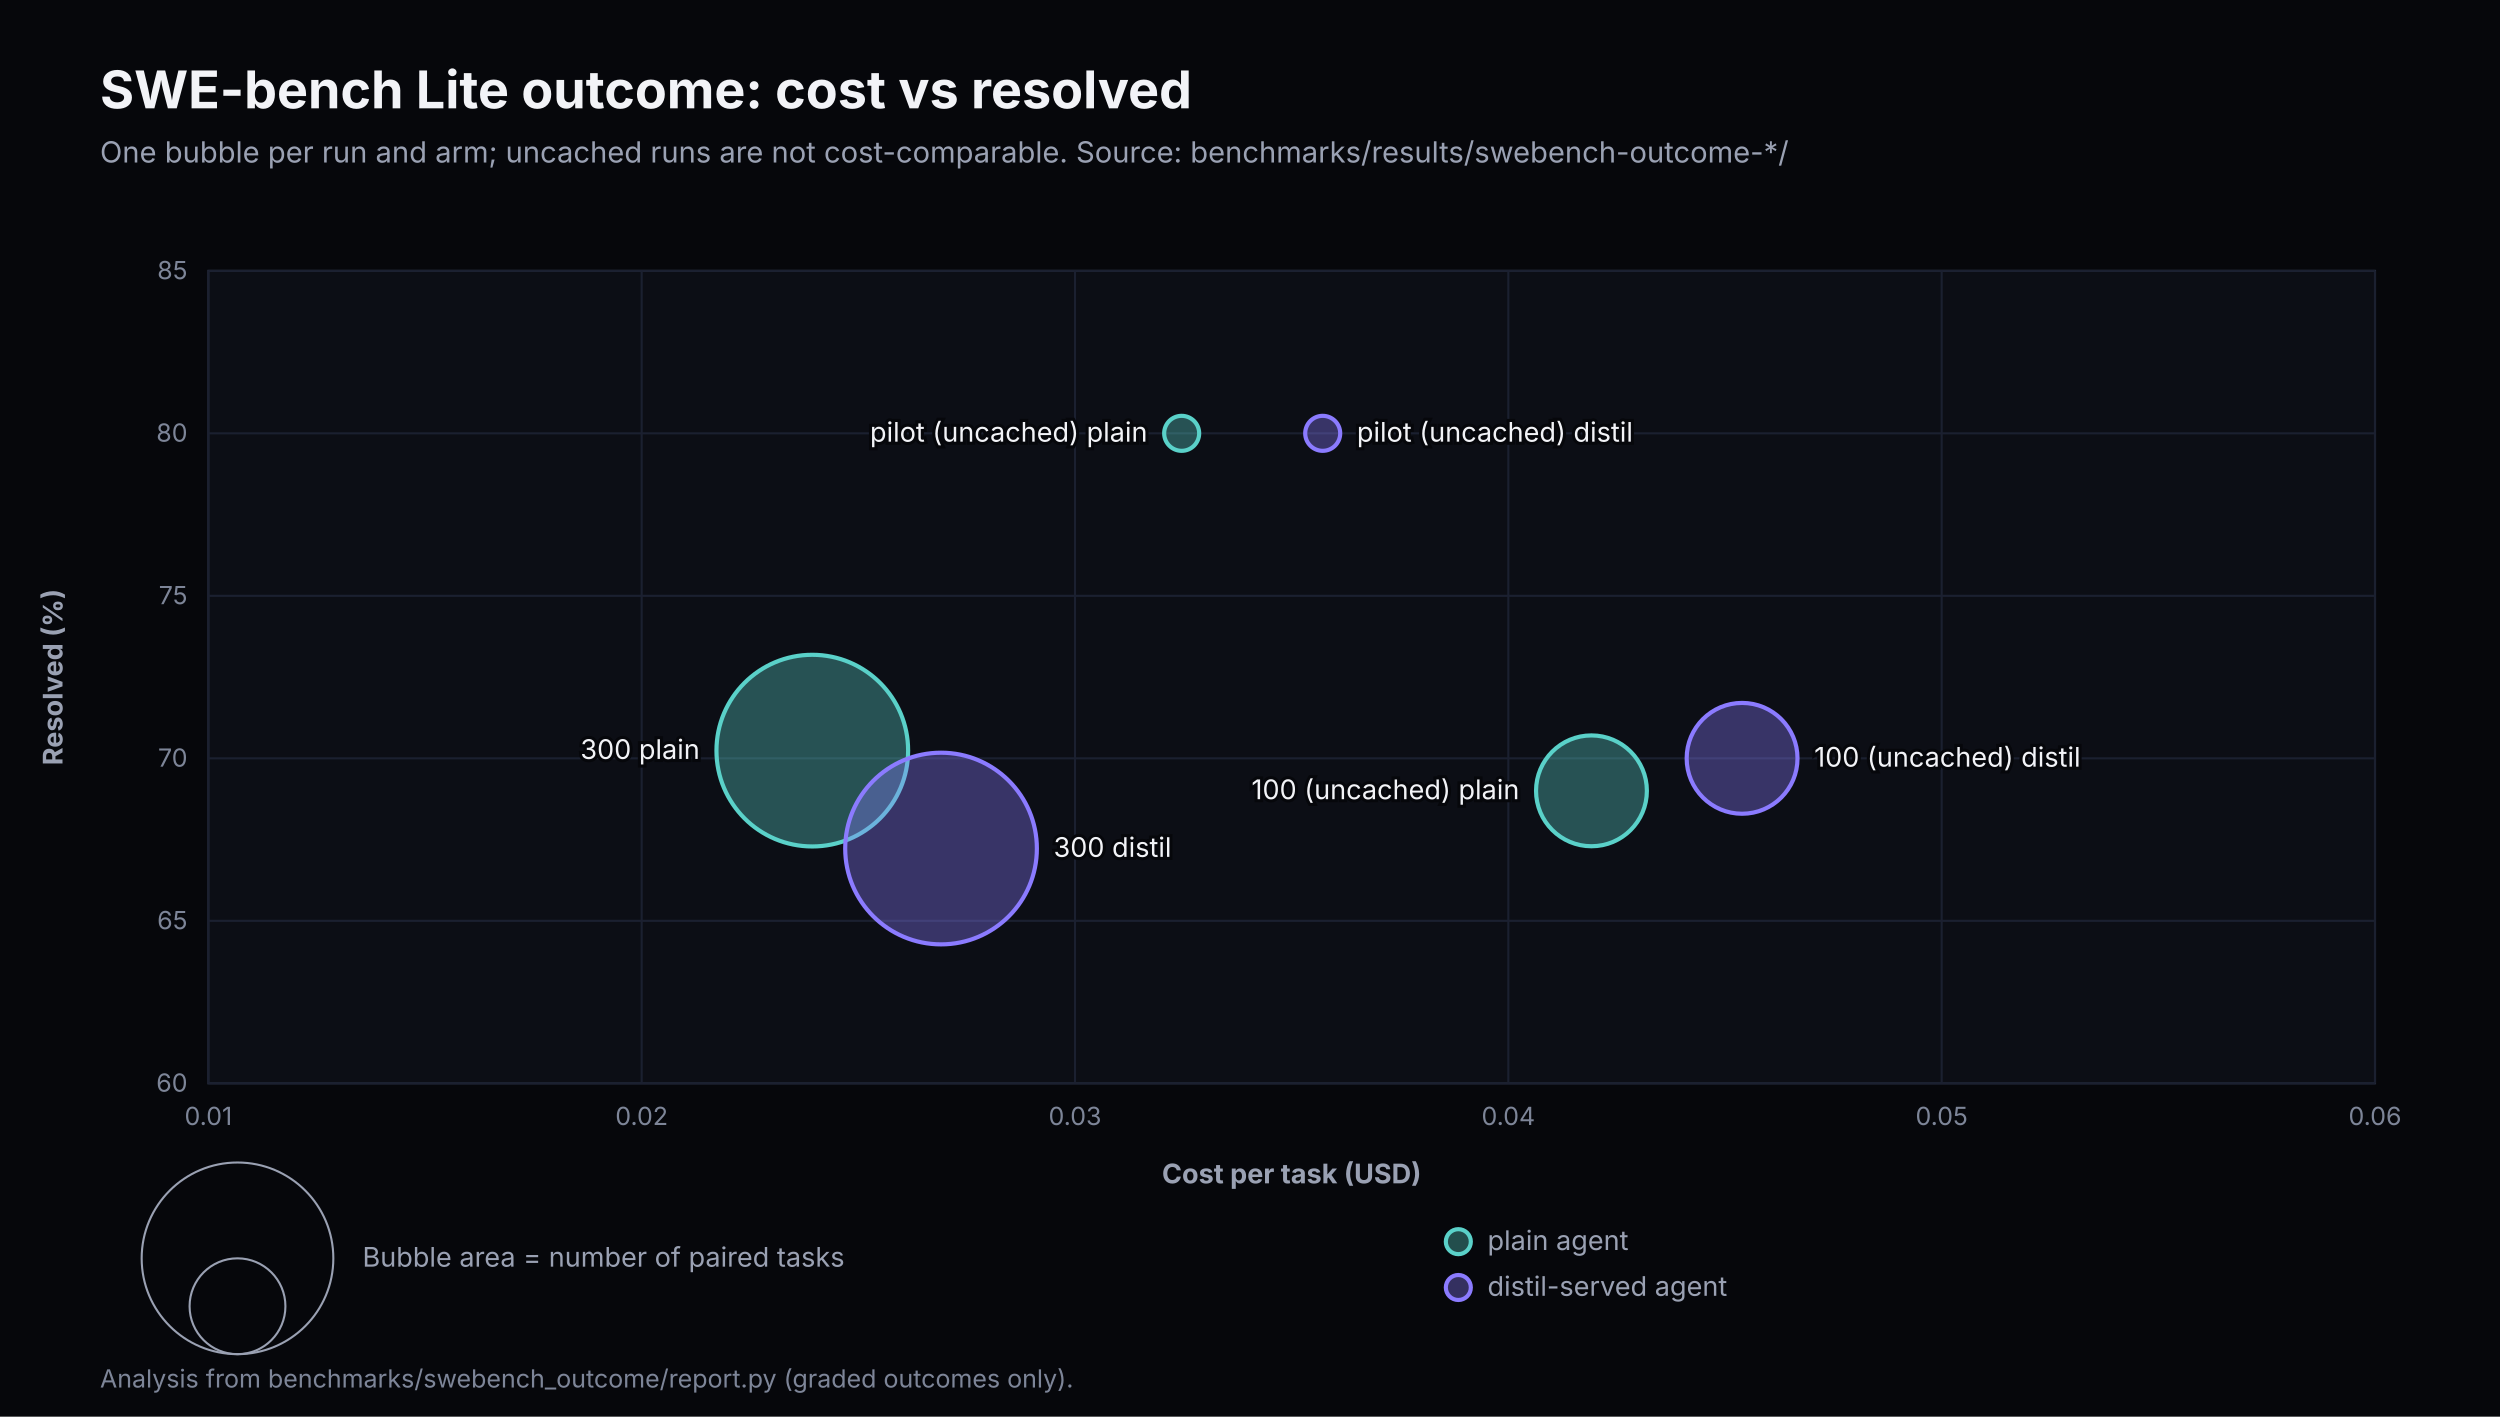
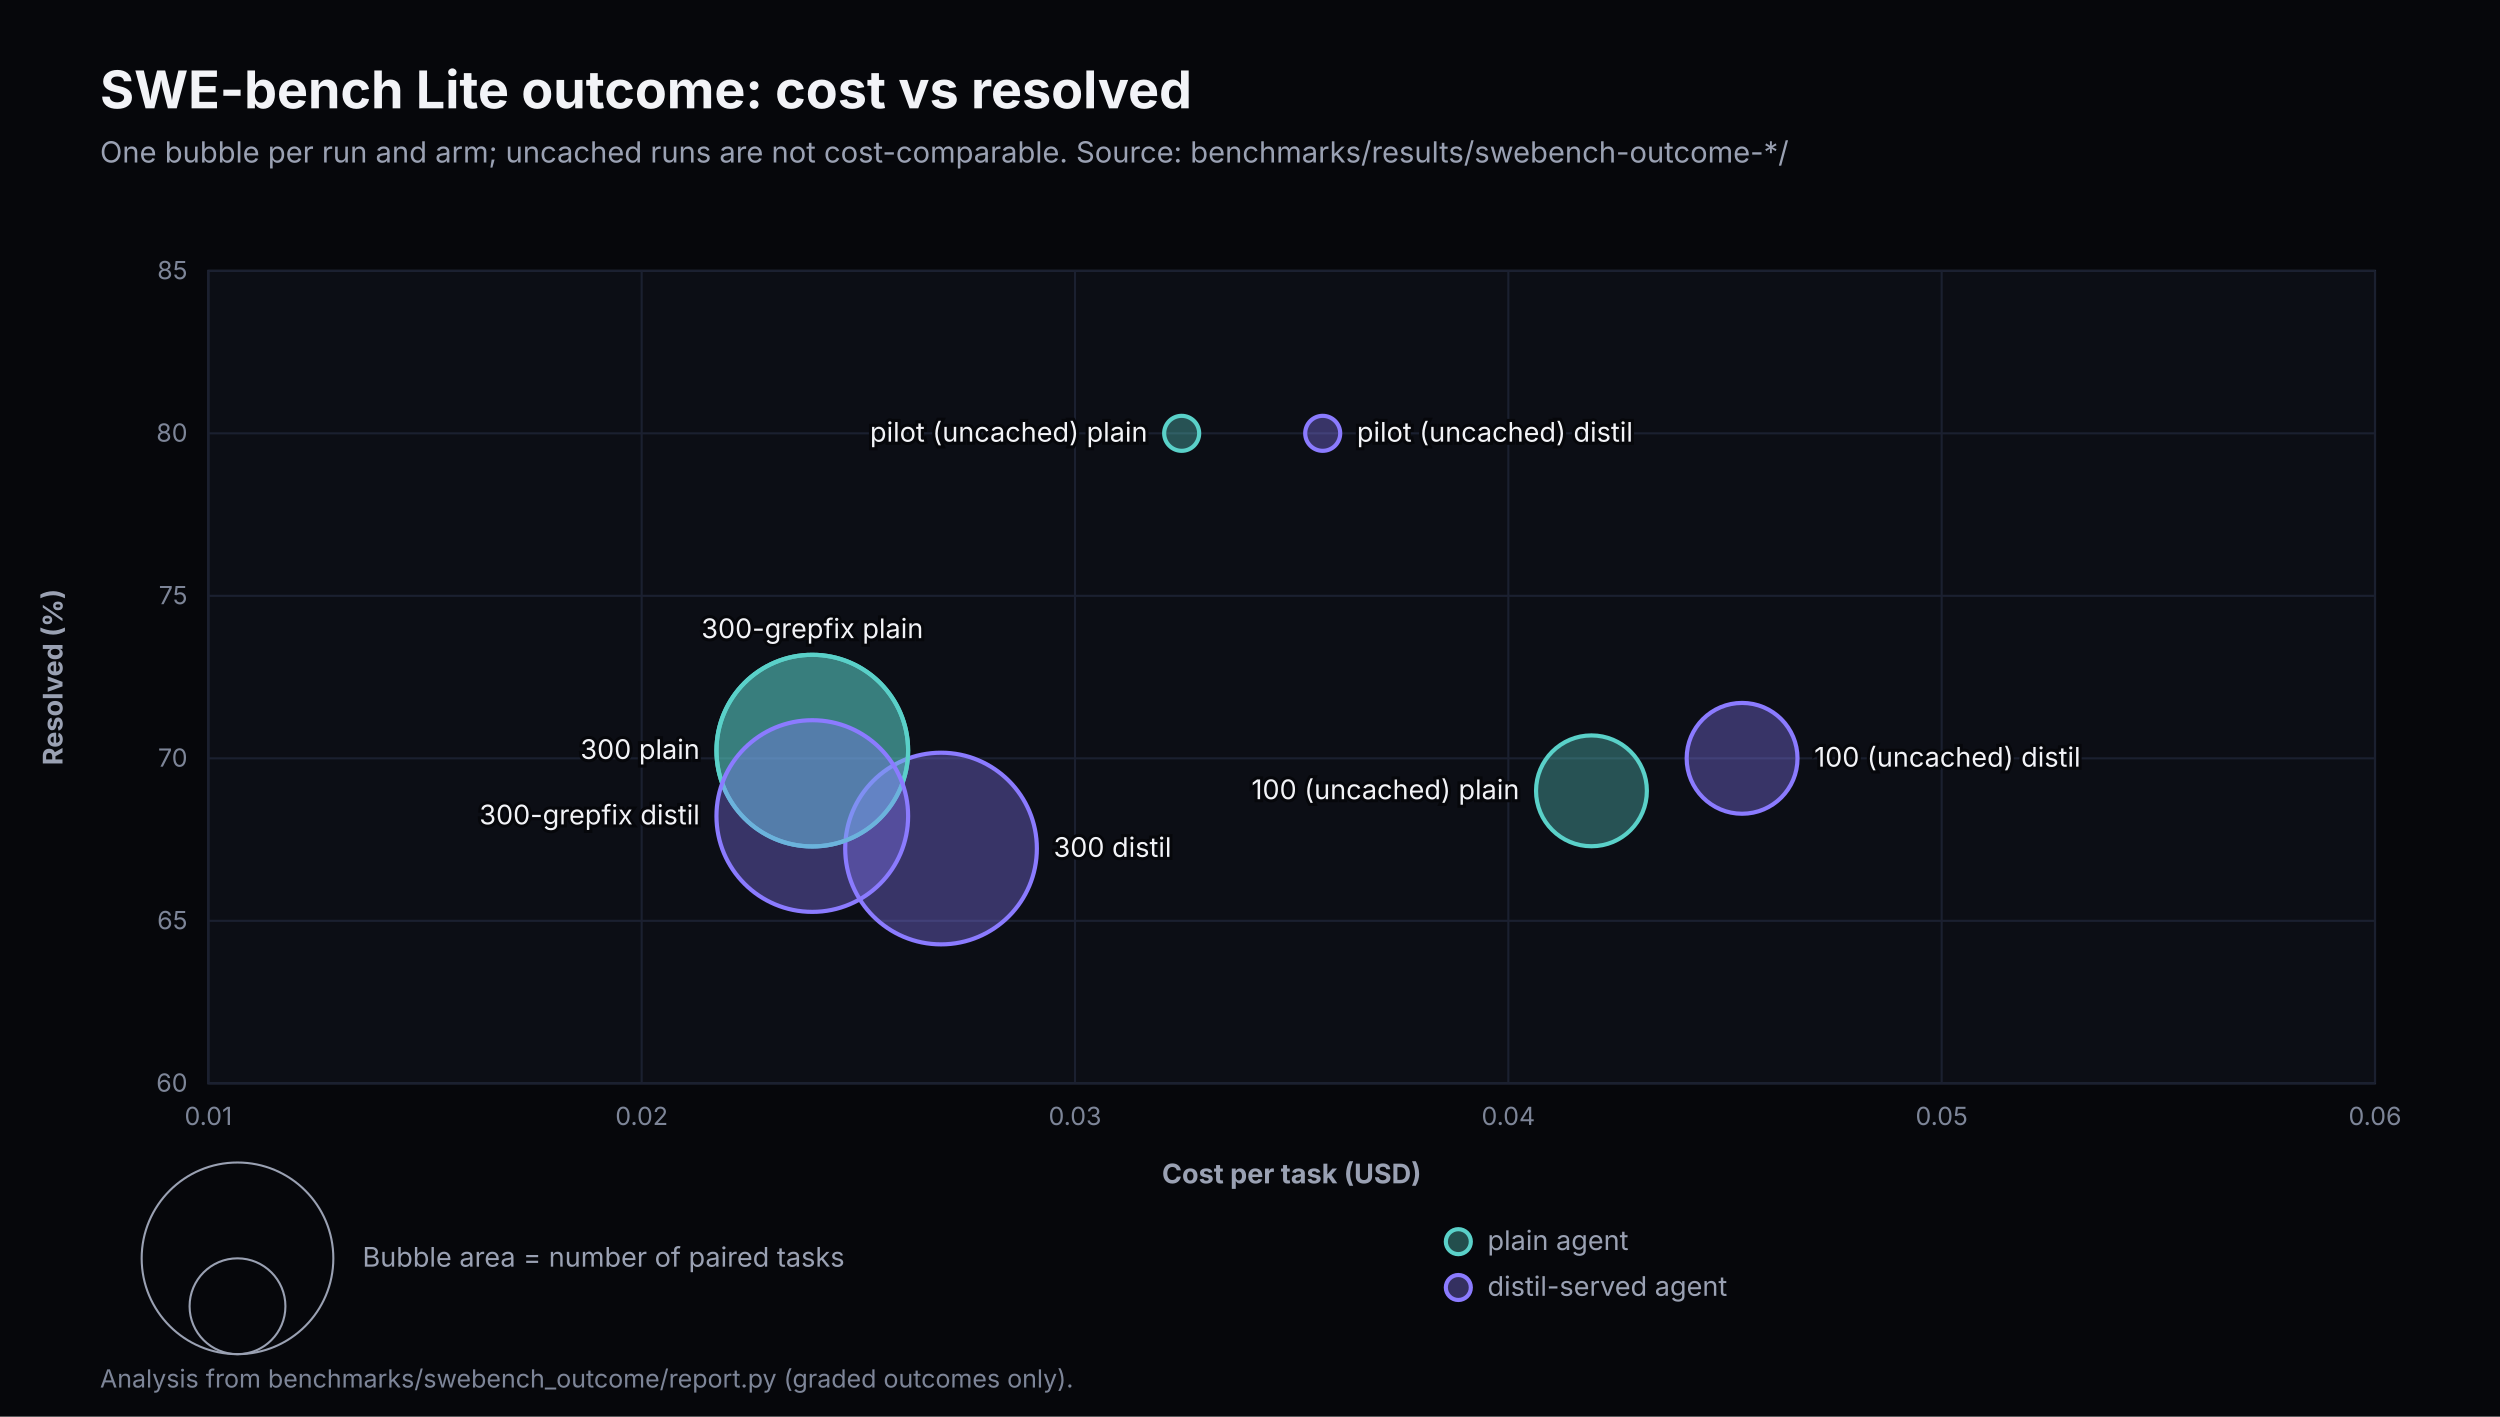
<svg xmlns="http://www.w3.org/2000/svg" width="1200" height="680" viewBox="0 0 1200 680" font-family="Inter,ui-sans-serif,Segoe UI,Roboto,sans-serif" role="img" aria-labelledby="t d">
  <rect width="1200" height="680" fill="#06070b" />
  <text x="48" y="52" fill="#f2f3f7" font-size="25" font-weight="700">SWE-bench Lite outcome: cost vs resolved</text>
  <text x="48" y="78" fill="#9aa1b3" font-size="14">One bubble per run and arm; uncached runs are not cost-comparable. Source: benchmarks/results/swebench-outcome-*/</text>
  <rect x="100" y="130" width="1040" height="390" fill="#0c0e15" stroke="#252c3e" />
  <line x1="100.0" y1="130" x2="100.0" y2="520" stroke="#1b2030" />
  <text x="100.0" y="540" text-anchor="middle" fill="#7d8598" font-size="12">0.01</text>
  <line x1="308.0" y1="130" x2="308.0" y2="520" stroke="#1b2030" />
  <text x="308.0" y="540" text-anchor="middle" fill="#7d8598" font-size="12">0.02</text>
  <line x1="516.0" y1="130" x2="516.0" y2="520" stroke="#1b2030" />
  <text x="516.0" y="540" text-anchor="middle" fill="#7d8598" font-size="12">0.03</text>
  <line x1="724.0" y1="130" x2="724.0" y2="520" stroke="#1b2030" />
  <text x="724.0" y="540" text-anchor="middle" fill="#7d8598" font-size="12">0.04</text>
  <line x1="932.0" y1="130" x2="932.0" y2="520" stroke="#1b2030" />
  <text x="932.0" y="540" text-anchor="middle" fill="#7d8598" font-size="12">0.05</text>
  <line x1="1140.0" y1="130" x2="1140.0" y2="520" stroke="#1b2030" />
  <text x="1140.0" y="540" text-anchor="middle" fill="#7d8598" font-size="12">0.06</text>
  <line x1="100" y1="520.0" x2="1140" y2="520.0" stroke="#1b2030" />
  <text x="90" y="524.0" text-anchor="end" fill="#7d8598" font-size="12">60</text>
  <line x1="100" y1="442.0" x2="1140" y2="442.0" stroke="#1b2030" />
  <text x="90" y="446.0" text-anchor="end" fill="#7d8598" font-size="12">65</text>
  <line x1="100" y1="364.0" x2="1140" y2="364.0" stroke="#1b2030" />
  <text x="90" y="368.0" text-anchor="end" fill="#7d8598" font-size="12">70</text>
  <line x1="100" y1="286.0" x2="1140" y2="286.0" stroke="#1b2030" />
  <text x="90" y="290.0" text-anchor="end" fill="#7d8598" font-size="12">75</text>
  <line x1="100" y1="208.0" x2="1140" y2="208.0" stroke="#1b2030" />
  <text x="90" y="212.0" text-anchor="end" fill="#7d8598" font-size="12">80</text>
  <line x1="100" y1="130.0" x2="1140" y2="130.0" stroke="#1b2030" />
  <text x="90" y="134.0" text-anchor="end" fill="#7d8598" font-size="12">85</text>
  <text x="620.0" y="568" text-anchor="middle" fill="#9aa1b3" font-size="13" font-weight="700">Cost per task (USD)</text>
  <text transform="translate(30 325.0) rotate(-90)" text-anchor="middle" fill="#9aa1b3" font-size="13" font-weight="700">Resolved (%)</text>
  <circle cx="389.9" cy="360.3" r="46.0" fill="#5ad1c9" fill-opacity="0.35" stroke="#5ad1c9" stroke-width="2" data-label="300 plain" data-x="0.023936" data-y="70.23411371237458" data-size="299.0" />
  <circle cx="451.7" cy="407.3" r="46.0" fill="#8b7bff" fill-opacity="0.35" stroke="#8b7bff" stroke-width="2" data-label="300 distil" data-x="0.026909" data-y="67.22408026755853" data-size="299.0" />
+   <circle cx="389.9" cy="360.3" r="46.0" fill="#5ad1c9" fill-opacity="0.35" stroke="#5ad1c9" stroke-width="2" data-label="300-grepfix plain" data-x="0.023936" data-y="70.23411371237458" data-size="299.0" />
+   <circle cx="389.9" cy="391.7" r="46.0" fill="#8b7bff" fill-opacity="0.35" stroke="#8b7bff" stroke-width="2" data-label="300-grepfix distil" data-x="0.023936" data-y="68.22742474916387" data-size="299.0" />
  <circle cx="763.9" cy="379.6" r="26.6" fill="#5ad1c9" fill-opacity="0.35" stroke="#5ad1c9" stroke-width="2" data-label="100 (uncached) plain" data-x="0.041917" data-y="69.0" data-size="100.0" />
  <circle cx="836.2" cy="364.0" r="26.6" fill="#8b7bff" fill-opacity="0.35" stroke="#8b7bff" stroke-width="2" data-label="100 (uncached) distil" data-x="0.045393" data-y="70.0" data-size="100.0" />
  <circle cx="567.2" cy="208.0" r="8.4" fill="#5ad1c9" fill-opacity="0.35" stroke="#5ad1c9" stroke-width="2" data-label="pilot (uncached) plain" data-x="0.032462" data-y="80.0" data-size="10.0" />
  <circle cx="634.9" cy="208.0" r="8.4" fill="#8b7bff" fill-opacity="0.35" stroke="#8b7bff" stroke-width="2" data-label="pilot (uncached) distil" data-x="0.035717" data-y="80.0" data-size="10.0" />
  <text x="335.9" y="364.3" text-anchor="end" fill="#f2f3f7" font-size="13" paint-order="stroke" stroke="#06070b" stroke-width="3">300 plain</text>
  <text x="505.7" y="411.3" text-anchor="start" fill="#f2f3f7" font-size="13" paint-order="stroke" stroke="#06070b" stroke-width="3">300 distil</text>
+   <text x="389.9" y="306.3" text-anchor="middle" fill="#f2f3f7" font-size="13" paint-order="stroke" stroke="#06070b" stroke-width="3">300-grepfix plain</text>
+   <text x="335.9" y="395.7" text-anchor="end" fill="#f2f3f7" font-size="13" paint-order="stroke" stroke="#06070b" stroke-width="3">300-grepfix distil</text>
  <text x="729.3" y="383.6" text-anchor="end" fill="#f2f3f7" font-size="13" paint-order="stroke" stroke="#06070b" stroke-width="3">100 (uncached) plain</text>
  <text x="870.8" y="368.0" text-anchor="start" fill="#f2f3f7" font-size="13" paint-order="stroke" stroke="#06070b" stroke-width="3">100 (uncached) distil</text>
  <text x="550.8" y="212.0" text-anchor="end" fill="#f2f3f7" font-size="13" paint-order="stroke" stroke="#06070b" stroke-width="3">pilot (uncached) plain</text>
  <text x="651.3" y="212.0" text-anchor="start" fill="#f2f3f7" font-size="13" paint-order="stroke" stroke="#06070b" stroke-width="3">pilot (uncached) distil</text>
  <circle cx="114" cy="604" r="46.0" fill="none" stroke="#9aa1b3" />
  <circle cx="114" cy="627.0" r="23.0" fill="none" stroke="#9aa1b3" />
  <text x="174.0" y="608" fill="#9aa1b3" font-size="13">Bubble area = number of paired tasks</text>
  <circle cx="700" cy="596" r="6" fill="#5ad1c9" fill-opacity="0.35" stroke="#5ad1c9" stroke-width="2" />
  <text x="714" y="600" fill="#9aa1b3" font-size="13">plain agent</text>
  <circle cx="700" cy="618" r="6" fill="#8b7bff" fill-opacity="0.35" stroke="#8b7bff" stroke-width="2" />
  <text x="714" y="622" fill="#9aa1b3" font-size="13">distil-served agent</text>
  <text x="48" y="666" fill="#7d8598" font-size="12">Analysis from benchmarks/swebench_outcome/report.py (graded outcomes only).</text>
</svg>
